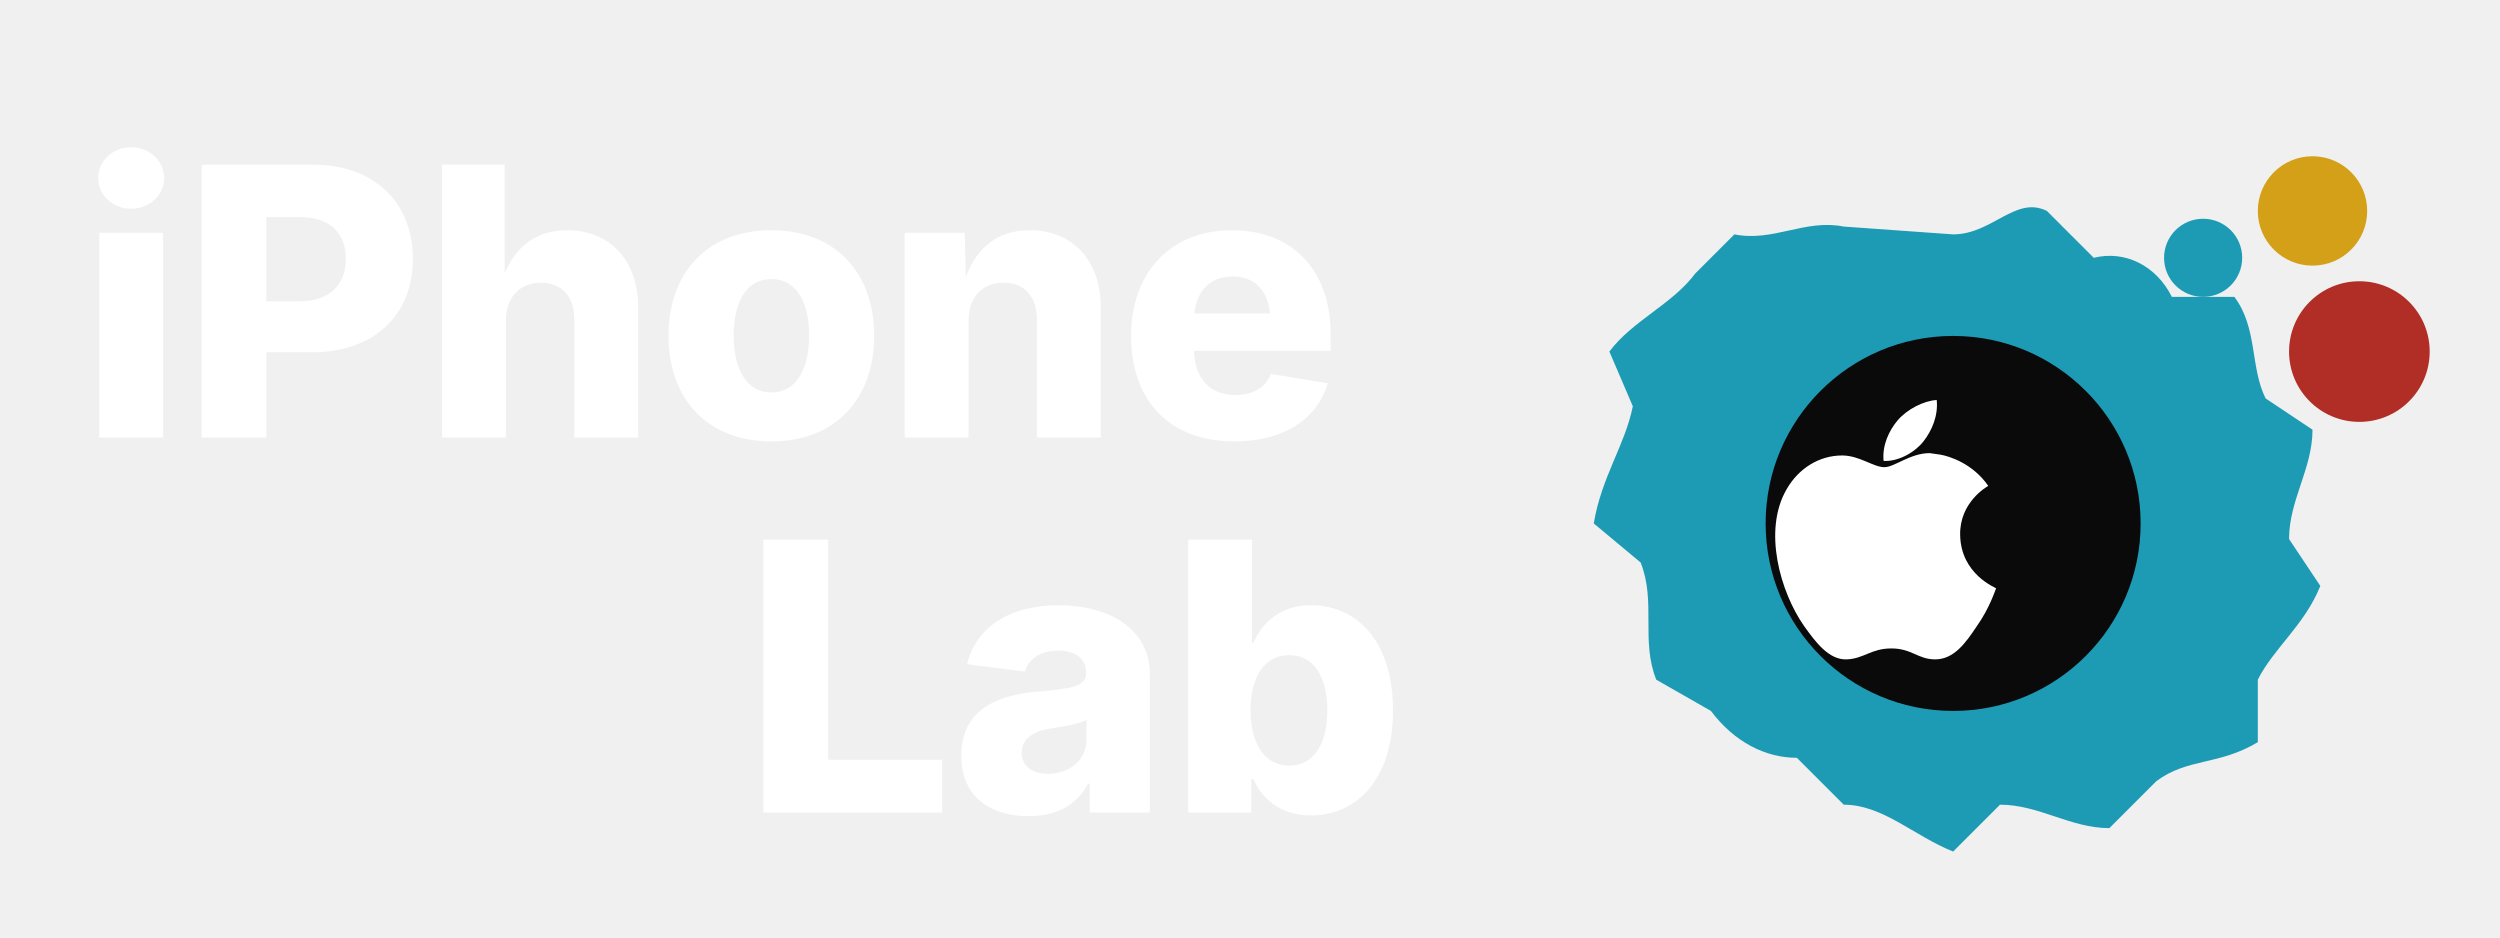
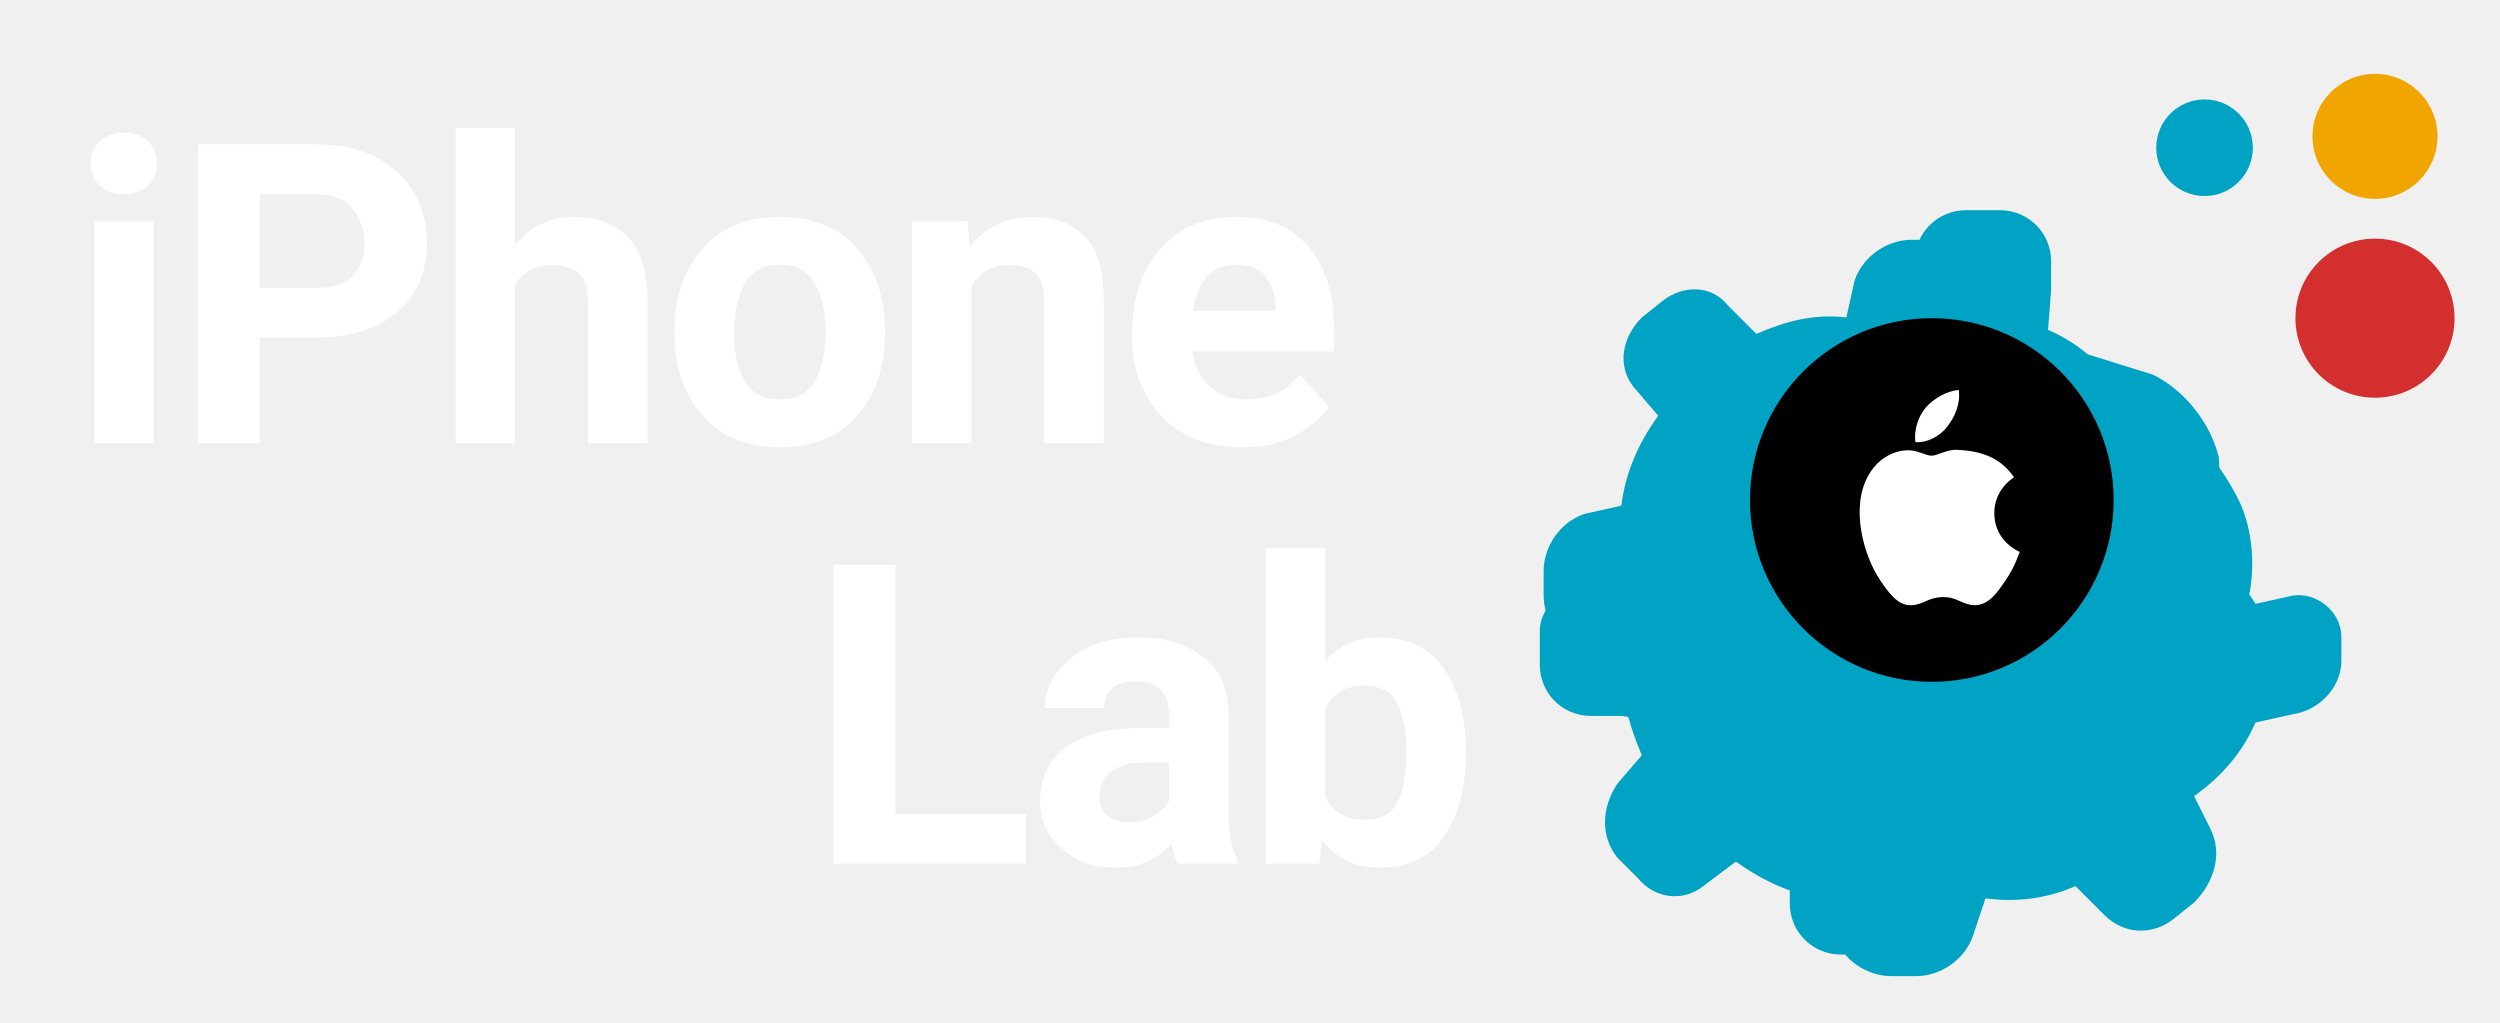
- <svg xmlns="http://www.w3.org/2000/svg" viewBox="0 0 320 120" fill="none">
-   <text x="10" y="56" fill="#FFFFFF" font-size="48" font-weight="800" font-family="system-ui, -apple-system, sans-serif" letter-spacing="-0.5px">iPhone</text>
-   <text x="95" y="104" fill="#FFFFFF" font-size="48" font-weight="800" font-family="system-ui, -apple-system, sans-serif" letter-spacing="-0.5px">Lab</text>
-   <g transform="translate(200, 15)">
-     <path d="M 50 15 C 55 15, 58 10, 62 12 L 68 18 C 72 17, 76 19, 78 23 L 86 23 C 89 27, 88 32, 90 36 L 96 40 C 96 45, 93 49, 93 54 L 97 60 C 95 65, 91 68, 89 72 L 89 80 C 84 83, 80 82, 76 85 L 70 91 C 65 91, 61 88, 56 88 L 50 94 C 45 92, 41 88, 36 88 L 30 82 C 26 82, 22 80, 19 76 L 12 72 C 10 67, 12 62, 10 57 L 4 52 C 5 46, 8 42, 9 37 L 6 30 C 9 26, 14 24, 17 20 L 22 15 C 27 16, 31 13, 36 14 Z" fill="#1D9BB5" />
-     <circle cx="50" cy="52" r="24" fill="#0A0A0A" />
-     <path d="M 47 43 C 44.5 43, 42.5 44.8, 41.2 44.8 C 39.8 44.8, 38 43.3, 35.8 43.3 C 32.8 43.3, 30.2 45, 28.7 47.6 C 25.6 52.9, 27.9 60.8, 30.9 65.1 C 32.4 67.2, 34.1 69.5, 36.4 69.4 C 38.6 69.3, 39.5 68, 42.1 68 C 44.7 68, 45.5 69.4, 47.7 69.4 C 50.1 69.4, 51.6 67.3, 53 65.2 C 54.7 62.8, 55.4 60.5, 55.5 60.3 C 55.4 60.2, 51 58.5, 50.9 53.5 C 50.8 49.3, 54.3 47.3, 54.5 47.2 C 52.5 44.3, 49.5 43.4, 48.4 43.2 Z M 46.2 41.5 C 47.3 40.1, 48.1 38.2, 47.9 36.2 C 46.2 36.3, 44.1 37.4, 42.9 38.8 C 41.8 40.1, 40.9 42, 41.1 44 C 43 44.1, 45.1 42.9, 46.2 41.5 Z" fill="#FFFFFF" />
-     <circle cx="82" cy="18" r="5" fill="#1D9BB5" />
-     <circle cx="96" cy="12" r="7" fill="#D4A017" />
-     <circle cx="102" cy="30" r="9" fill="#B02E26" />
+ <svg xmlns="http://www.w3.org/2000/svg" viewBox="0 0 440 180" fill="none">
+   <g fill="#FFFFFF" font-family="-apple-system, BlinkMacSystemFont, 'Segoe UI', Roboto, 'Helvetica Neue', Arial, sans-serif">
+     <text x="12" y="78" font-size="74" font-weight="700" letter-spacing="-1.5px">iPhone</text>
+     <text x="142" y="152" font-size="74" font-weight="700" letter-spacing="-1.5px">Lab</text>
+   </g>
+   <g transform="translate(290, 8)">
+     <circle cx="98" cy="18" r="8.5" fill="#00A3C4" />
+     <circle cx="128" cy="16" r="11" fill="#F0A500" />
+     <circle cx="128" cy="48" r="14" fill="#D32F2F" />
+     <path d="M 52 4 C 58 4 64 6 70 10 C 76 14 82 20 86 28 C 88 32 89 38 88 44 C 86 52 82 60 76 65 C 72 68 67 70 62 70 C 58 70 54 72 52 76 L 52 79 C 52 84 48 88 43 88 L 38 88 C 34 88 30 92 30 96 L 30 100 C 30 104 26 108 22 108 L 16 108 C 11 108 7 104 7 99 L 7 95 C 7 91 3 87 -1 87 L -6 87 C -11 87 -15 83 -15 78 L -15 74 C -15 70 -19 66 -23 66 L -28 66 C -33 66 -37 62 -37 57 L -37 51 C -37 47 -33 43 -28 43 L -24 43 C -20 43 -16 39 -16 35 L -16 30 C -16 25 -12 21 -7 21 L -2 21 C 2 21 6 17 6 13 L 6 8 C 6 3 10 -1 15 -1 L 21 -1 C 25 -1 29 -5 29 -9 L 29 -14 C 29 -19 33 -23 38 -23 L 44 -23 C 49 -23 53 -19 53 -14 L 53 -9 Z" transform="translate(18, 52)" fill="#00A3C4" />
+     <path d="M 68 18 C 76 22, 82 30, 84 38 C 85 45, 81 54, 76 60 C 82 63, 89 67, 93 74 L 102 72 C 108 71, 114 76, 114 82 L 114 88 C 114 94, 109 100, 102 101 L 93 103 C 90 110, 85 116, 78 121 L 82 129 C 85 135, 83 142, 78 147 L 73 151 C 68 155, 61 155, 56 150 L 49 143 C 42 146, 35 147, 27 146 L 24 155 C 22 161, 16 165, 10 165 L 4 165 C -2 165, -8 161, -10 155 L -13 146 C -20 145, -27 142, -34 137 L -42 143 C -47 147, -54 146, -58 141 L -63 136 C -67 131, -67 124, -63 118 L -57 111 C -60 104, -62 97, -62 89 L -71 86 C -77 84, -81 78, -81 72 L -81 66 C -81 60, -77 54, -71 52 L -62 50 C -61 42, -58 35, -53 28 L -59 21 C -63 16, -62 9, -57 4 L -52 0 C -47 -4, -40 -4, -36 1 L -29 8 C -22 5, -15 3, -7 4 L -5 -5 C -3 -11, 3 -15, 9 -15 L 15 -15 C 21 -15, 27 -11, 29 -5 L 31 4 C 39 5, 46 8, 52 13 Z" fill="#00A3C4" transform="matrix(0.72 0 0 0.72 40 45)" />
+     <circle cx="50" cy="80" r="32" fill="#000000" />
+     <g transform="translate(34, 62) scale(0.68)">
+       <path d="M 27.5 7.5 C 29.5 5, 31 1.5, 30.5 -2 C 27.5 -1.8, 24 0.2, 22 2.5 C 20.2 4.6, 18.8 8.1, 19.3 11.5 C 22.5 11.7, 25.8 9.8, 27.5 7.5 Z" fill="#FFFFFF" />
+       <path d="M 30.2 13.5 C 27.5 13.3, 25 15, 23.5 15 C 22 15, 19.8 13.6, 17.5 13.6 C 13.2 13.6, 9.2 16.2, 7 20.3 C 2.5 28.5, 5.8 40.8, 10.2 47.3 C 12.3 50.4, 14.8 53.9, 18.2 53.7 C 21.4 53.6, 22.6 51.6, 26.5 51.6 C 30.3 51.6, 31.4 53.7, 34.8 53.7 C 38.3 53.6, 40.5 50.4, 42.6 47.3 C 45.1 43.7, 46.1 40.2, 46.3 39.9 C 46.1 39.8, 39.8 37.3, 39.7 30 C 39.6 23.8, 44.5 20.8, 44.8 20.6 C 41.9 16.3, 37.5 13.8, 30.2 13.5 Z" fill="#FFFFFF" />
+     </g>
  </g>
</svg>
